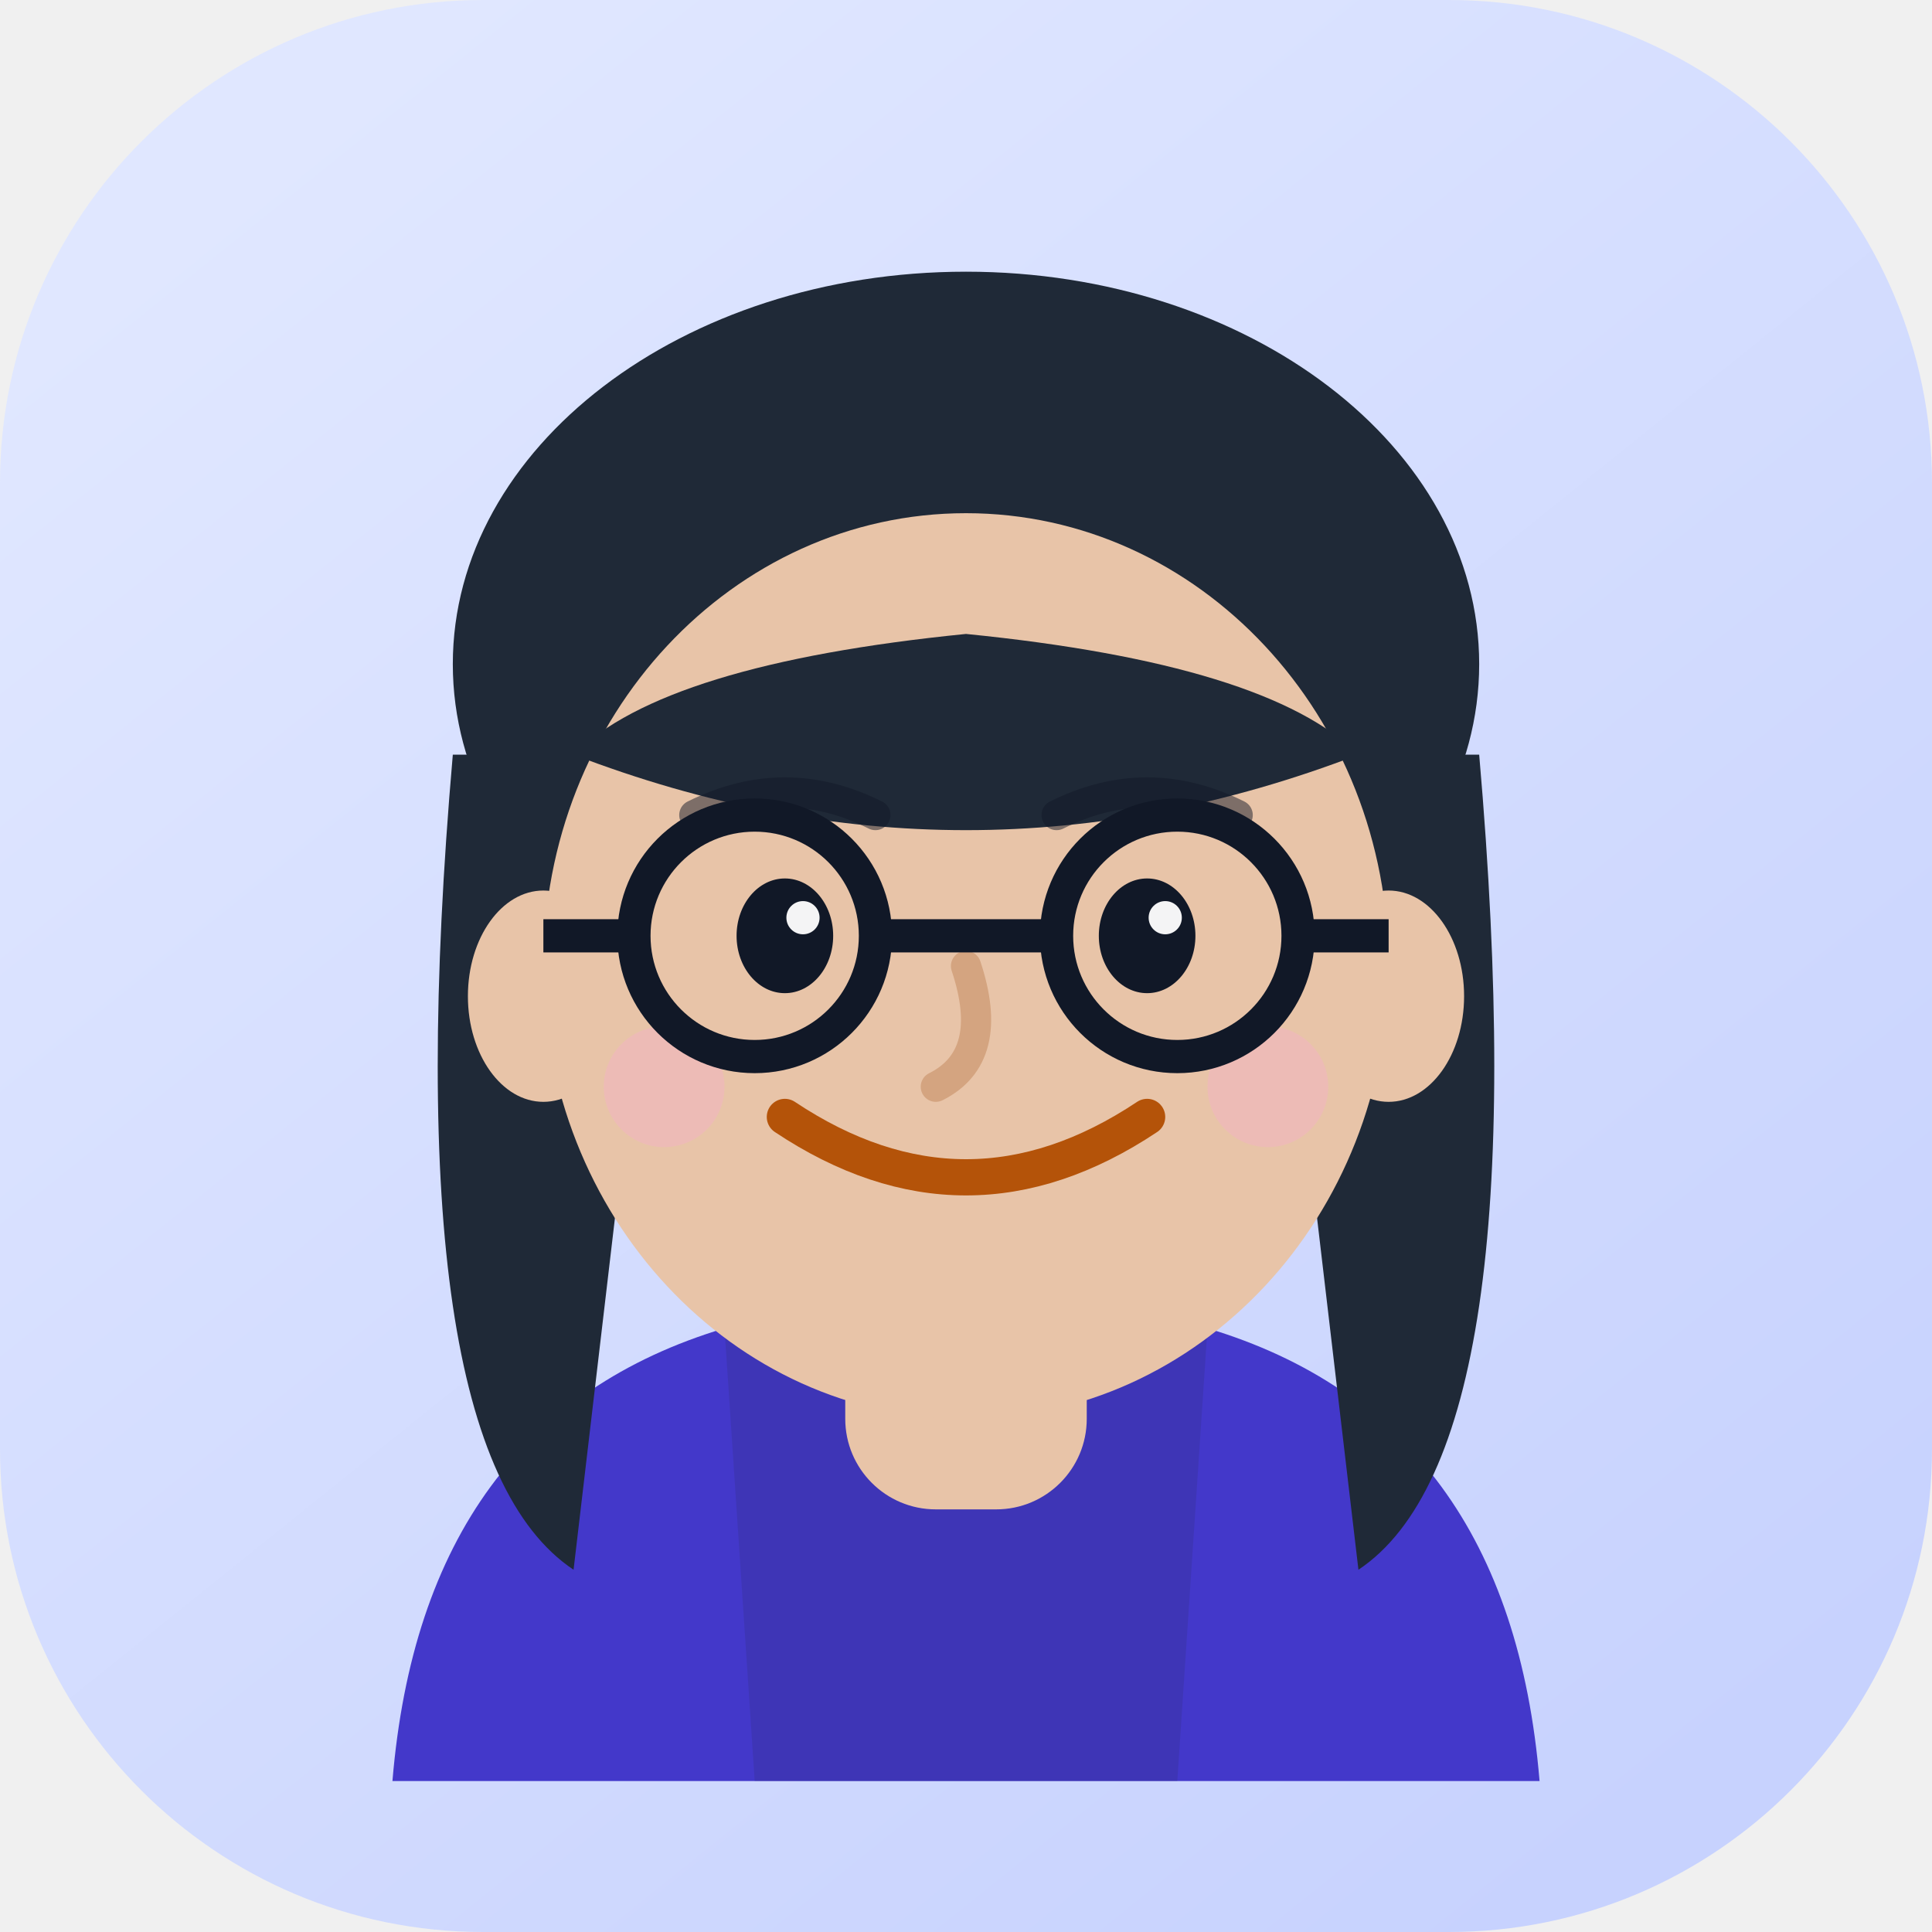
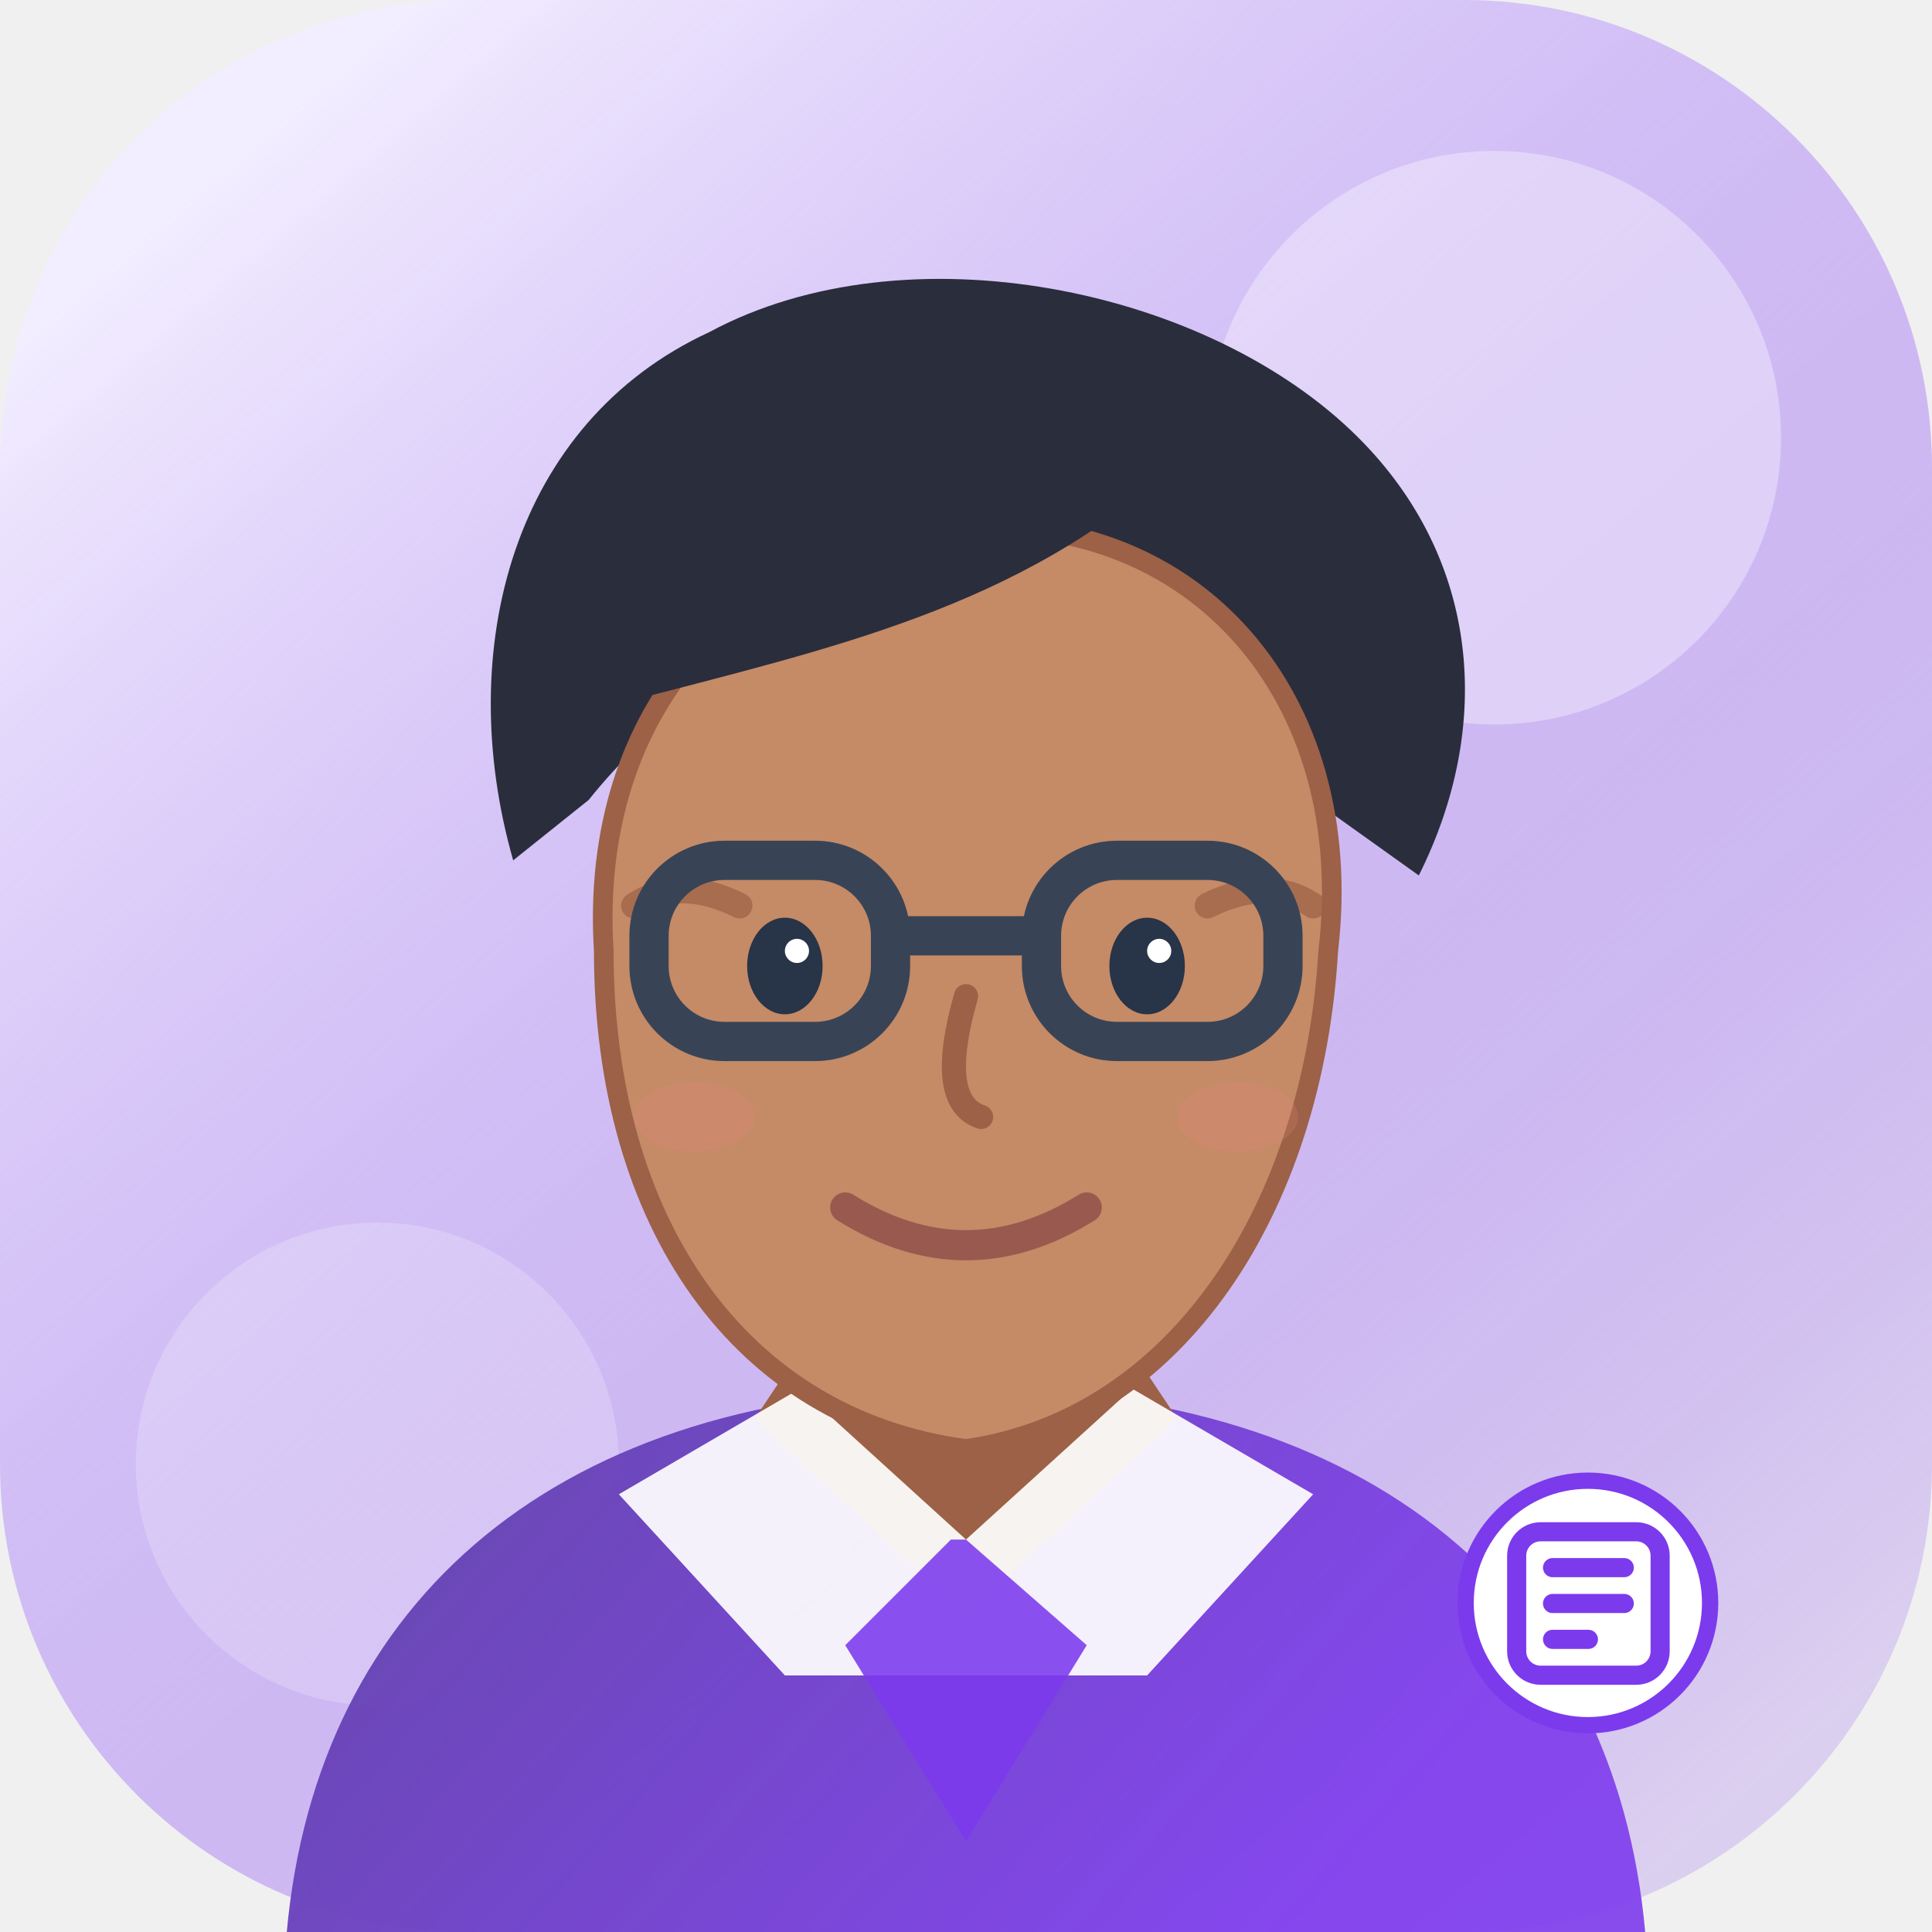
<svg xmlns="http://www.w3.org/2000/svg" viewBox="0 0 128 128" role="img" aria-label="office-automation">
  <defs>
-     <linearGradient id="bg-office-automation" x1="20" y1="8" x2="110" y2="120" gradientUnits="userSpaceOnUse">
-       <stop stop-color="#E0E7FF" />
-       <stop offset="1" stop-color="#C7D2FE" />
+     <linearGradient id="bg" x1="16" y1="10" x2="112" y2="122" gradientUnits="userSpaceOnUse">
+       <stop stop-color="#F2EDFF" />
+       <stop offset="1" stop-color="#7C3AED" stop-opacity=".18" />
+     </linearGradient>
+     <linearGradient id="coat" x1="42" y1="86" x2="87" y2="126" gradientUnits="userSpaceOnUse">
+       <stop stop-color="#6A48B5" />
+       <stop offset="1" stop-color="#7C3AED" stop-opacity=".9" />
    </linearGradient>
  </defs>
-   <rect width="128" height="128" rx="32" fill="url(#bg-office-automation)" />
-   <path d="M26 118 Q28 94 48 88 Q64 84 80 88 Q100 94 102 118 Z" fill="#4338CA" />
-   <path d="M48 88 Q64 96 80 88 L78 118 H50 Z" fill="#312E81" opacity="0.28" />
-   <ellipse cx="64" cy="44" rx="34" ry="26" fill="#1F2937" />
-   <path d="M30 50 Q26 96 38 104 L42 70 Q64 78 86 70 L90 104 Q102 96 98 50 Z" fill="#1F2937" />
-   <rect x="56" y="86" width="16" height="14" rx="6" fill="#E8C4A8" />
-   <ellipse cx="64" cy="64" rx="28" ry="30" fill="#E8C4A8" />
-   <ellipse cx="36" cy="66" rx="5" ry="7" fill="#E8C4A8" />
-   <ellipse cx="92" cy="66" rx="5" ry="7" fill="#E8C4A8" />
-   <path d="M38 50 Q64 60 90 50 Q84 44 64 42 Q44 44 38 50Z" fill="#1F2937" />
-   <ellipse cx="52" cy="62" rx="3.2" ry="3.8" fill="#111827" />
-   <ellipse cx="76" cy="62" rx="3.2" ry="3.8" fill="#111827" />
-   <circle cx="53.2" cy="60.8" r="1.1" fill="#fff" opacity="0.95" />
-   <circle cx="77.2" cy="60.8" r="1.1" fill="#fff" opacity="0.95" />
-   <path d="M46 54 Q52 51 58 54" fill="none" stroke="#111827" stroke-width="2" stroke-linecap="round" opacity="0.5" />
-   <path d="M70 54 Q76 51 82 54" fill="none" stroke="#111827" stroke-width="2" stroke-linecap="round" opacity="0.5" />
-   <path d="M64 64 Q66 70 62 72" fill="none" stroke="#C08457" stroke-width="2" stroke-linecap="round" opacity="0.5" />
-   <path d="M52 74 Q64 82 76 74" fill="none" stroke="#B45309" stroke-width="2.4" stroke-linecap="round" />
-   <circle cx="44" cy="72" r="4" fill="#F9A8D4" opacity="0.32" />
-   <circle cx="84" cy="72" r="4" fill="#F9A8D4" opacity="0.32" />
-   <g stroke="#111827" stroke-width="2.2" fill="none">
-     <circle cx="50" cy="62" r="8" />
-     <circle cx="78" cy="62" r="8" />
-     <path d="M58 62 H70" />
-     <path d="M42 62 H36" />
-     <path d="M86 62 H92" />
+   <rect width="128" height="128" rx="31" fill="url(#bg)" />
+   <circle cx="99" cy="29" r="19" fill="#fff" opacity=".34" />
+   <circle cx="25" cy="97" r="16" fill="#fff" opacity=".2" />
+   <path d="M19 128c2-22 18-36 45-36s43 14 45 36z" fill="url(#coat)" />
+   <path d="M50 94l14 13 14-13-4-6H54z" fill="#9C6146" />
+   <path d="M53 92l11 10 11-10 12 7-11 12H52l-11-12z" fill="#fff" opacity=".92" />
+   <path d="M63 102l-7 7 8 13 8-13-8-7z" fill="#7C3AED" opacity=".88" />
+   <path d="M34 57C30 43 34 28 47 22c13-7 33-3 43 7 8 8 9 19 4 29l-7-5c-5-10-11-14-20-15-11 4-20 5-28 15z" fill="#2A2D3C" />
+   <path d="M64 35C79 34 90 46 88 63 87 80 78 94 64 96 49 94 40 81 40 63 39 47 49 36 64 35z" fill="#C58A66" stroke="#9C6146" stroke-width="1.3" />
+   <path d="M42 60q3-2 7 0m31 0q4-2 7 0" fill="none" stroke="#9C6146" stroke-width="1.7" stroke-linecap="round" opacity=".72" />
+   <ellipse cx="52" cy="64" rx="2.5" ry="3.2" fill="#283447" />
+   <ellipse cx="76" cy="64" rx="2.5" ry="3.2" fill="#283447" />
+   <circle cx="52.8" cy="63" r=".8" fill="#fff" />
+   <circle cx="76.8" cy="63" r=".8" fill="#fff" />
+   <path d="M64 66q-2 7 1 8" fill="none" stroke="#9C6146" stroke-width="1.6" stroke-linecap="round" />
+   <path d="M56 80q8 5 16 0" fill="none" stroke="#9A594F" stroke-width="2" stroke-linecap="round" />
+   <ellipse cx="46" cy="74" rx="4" ry="2.3" fill="#E98783" opacity=".2" />
+   <ellipse cx="82" cy="74" rx="4" ry="2.3" fill="#E98783" opacity=".2" />
+   <path d="M36 48c7-15 19-20 32-19 10 1 18 6 23 14-9-3-14-6-17-9-11 8-24 10-38 14z" fill="#2A2D3C" />
+   <g fill="none" stroke="#384456" stroke-width="2.6">
+     <rect x="43" y="57" width="16" height="12" rx="5" />
+     <rect x="69" y="57" width="16" height="12" rx="5" />
+     <path d="M59 62h10" />
+   </g>
+   <g transform="translate(98 99) scale(.9)" fill="none" stroke="#7C3AED" stroke-width="1.6" stroke-linecap="round" stroke-linejoin="round">
+     <circle cx="8" cy="8" r="9" fill="#fff" stroke-width="1.2" />
+     <g transform="translate(1 1) scale(.88)">
+       <rect x="2" y="2" width="12" height="12" rx="2" />
+       <path d="M5 5h6M5 8h6M5 11h3" />
+     </g>
  </g>
</svg>
